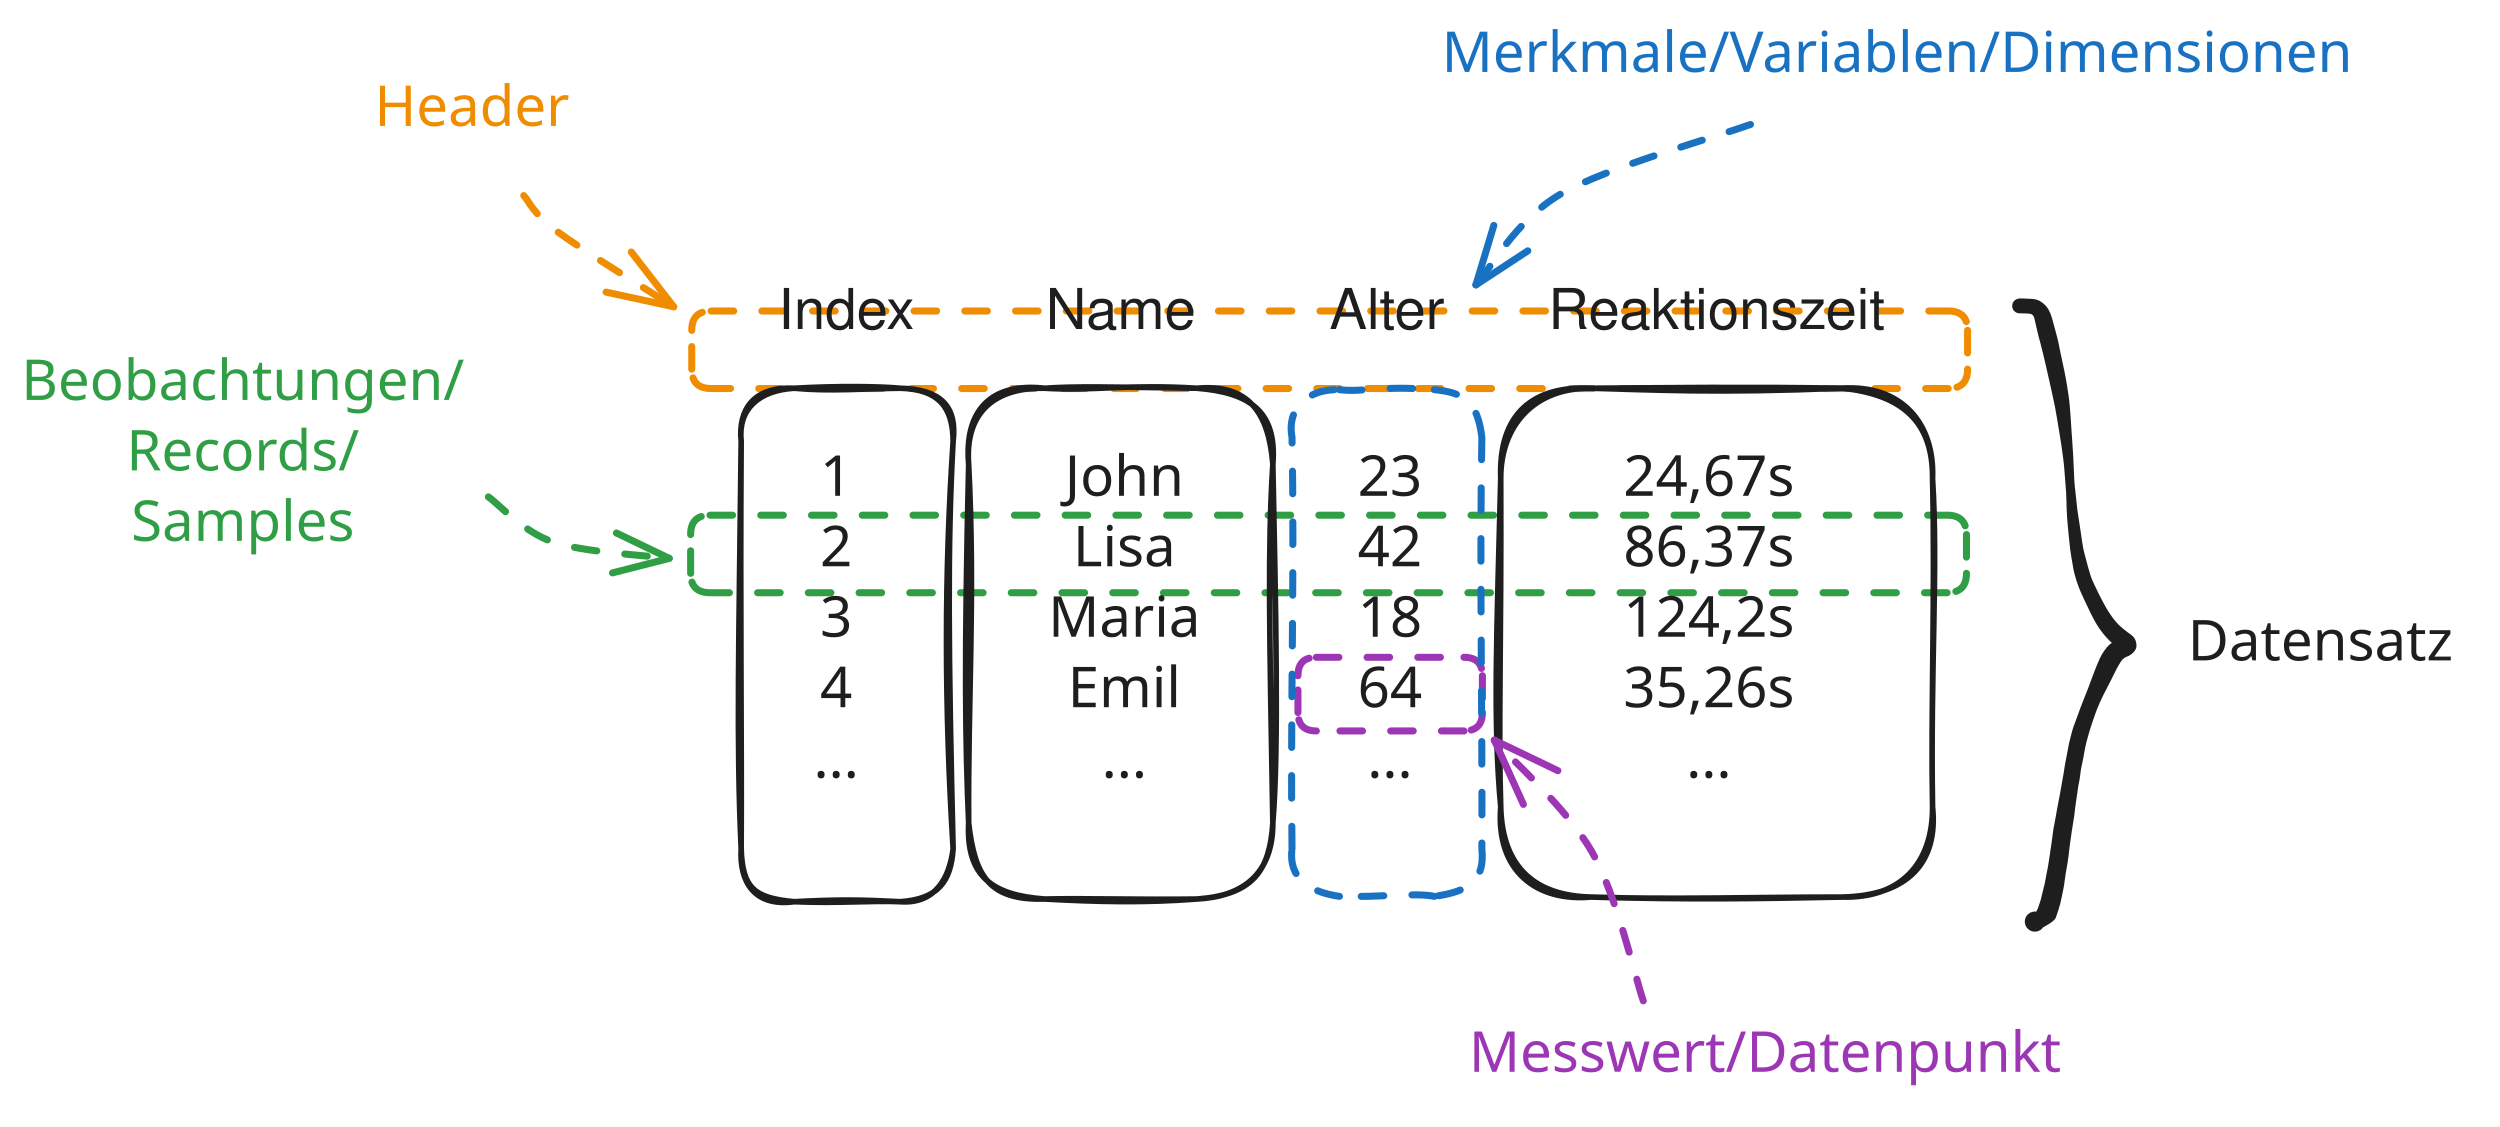
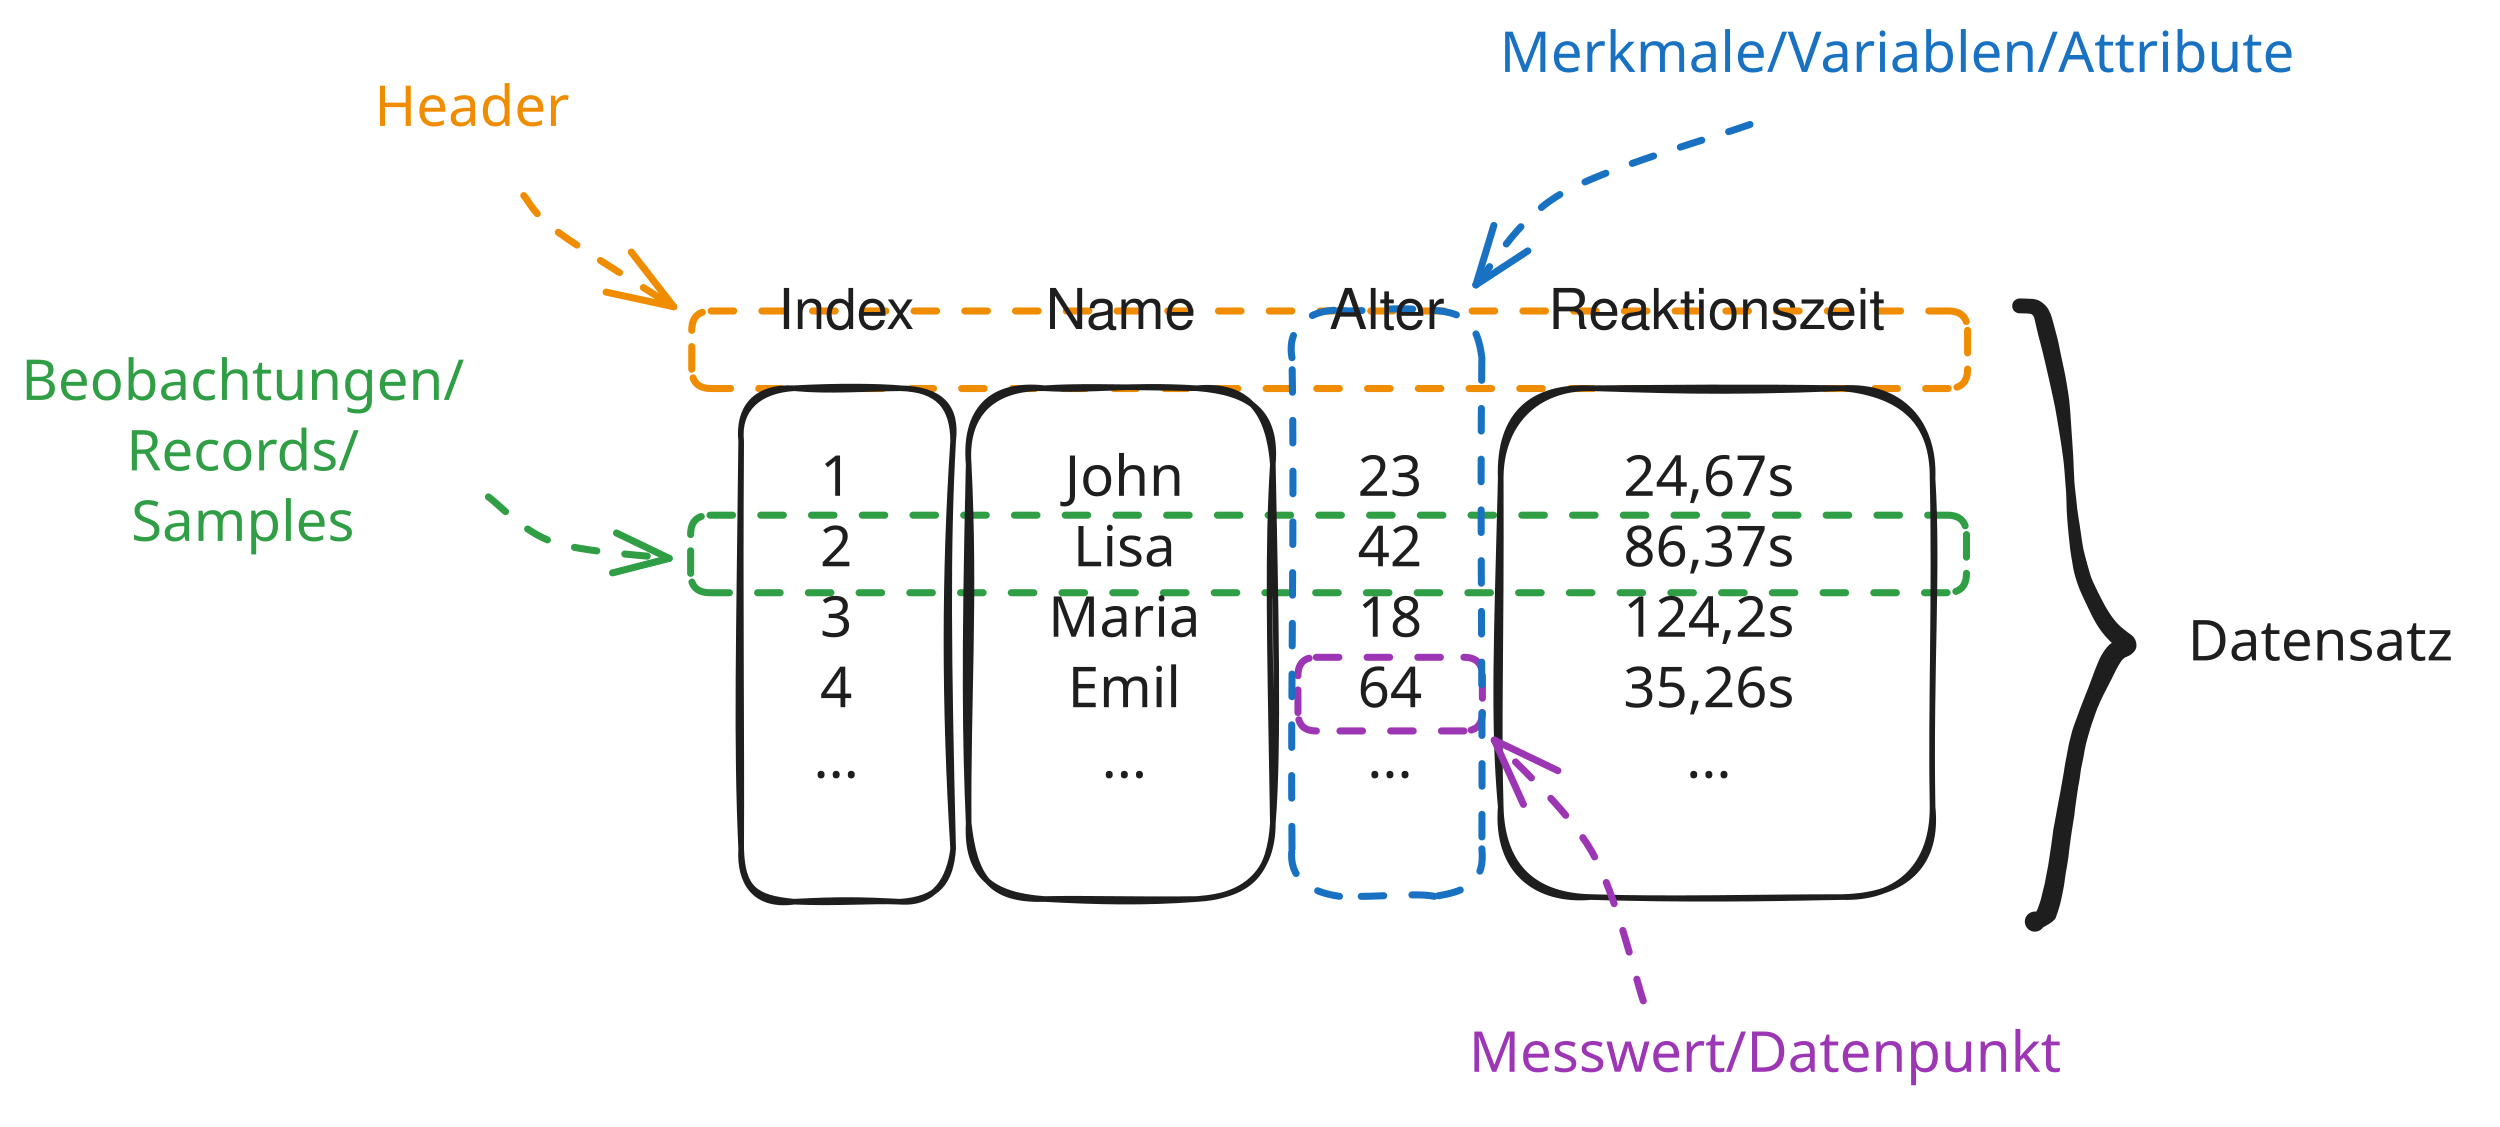
<svg xmlns="http://www.w3.org/2000/svg" version="1.1" viewBox="0 0 886.948 399.723" width="1773.896" height="799.446">
  <defs>
    <style class="style-fonts">
      @font-face {
        font-family: "Virgil";
        src: url("https://excalidraw.com/Virgil.woff2");
      }
      @font-face {
        font-family: "Cascadia";
        src: url("https://excalidraw.com/Cascadia.woff2");
      }
      @font-face {
        font-family: "Assistant";
        src: url("https://app.excalidraw.com//dist/excalidraw-assets/Assistant-Regular.woff2");
      }
    </style>
  </defs>
  <rect x="0" y="0" width="886.948" height="399.723" fill="#ffffff" />
  <g stroke-linecap="round" transform="translate(245.4196 110.3287) rotate(0 226.3199 13.75427)">
    <path d="M6.88 0 C166.61 0, 326.34 0, 445.76 0 C450.35 0, 452.64 2.29, 452.64 6.88 C452.64 10.21, 452.64 13.55, 452.64 20.63 C452.64 25.22, 450.35 27.51, 445.76 27.51 C301.73 27.51, 157.7 27.51, 6.88 27.51 C2.29 27.51, 0 25.22, 0 20.63 C0 17.48, 0 14.34, 0 6.88 C0 2.29, 2.29 0, 6.88 0" stroke="none" stroke-width="0" fill="#ffffff" />
    <path d="M6.88 0 C159.01 0, 311.14 0, 445.76 0 M445.76 0 C450.35 0, 452.64 2.29, 452.64 6.88 M452.64 6.88 C452.64 11.61, 452.64 16.35, 452.64 20.63 M452.64 20.63 C452.64 25.22, 450.35 27.51, 445.76 27.51 M445.76 27.51 C348.1 27.51, 250.44 27.51, 6.88 27.51 M6.88 27.51 C2.29 27.51, 0 25.22, 0 20.63 M0 20.63 C0 16.94, 0 13.25, 0 6.88 M0 6.88 C0 2.29, 2.29 0, 6.88 0" stroke="#f08c00" stroke-width="2.5" fill="none" stroke-dasharray="8 10" />
  </g>
  <g stroke-linecap="round" transform="translate(245.0217 182.775) rotate(0 226.3199 13.75427)">
    <path d="M6.88 0 C127.56 0, 248.23 0, 445.76 0 C450.35 0, 452.64 2.29, 452.64 6.88 C452.64 9.8, 452.64 12.73, 452.64 20.63 C452.64 25.22, 450.35 27.51, 445.76 27.51 C303.3 27.51, 160.84 27.51, 6.88 27.51 C2.29 27.51, 0 25.22, 0 20.63 C0 15.47, 0 10.31, 0 6.88 C0 2.29, 2.29 0, 6.88 0" stroke="none" stroke-width="0" fill="#ffffff" />
    <path d="M6.88 0 C101.43 0, 195.98 0, 445.76 0 M445.76 0 C450.35 0, 452.64 2.29, 452.64 6.88 M452.64 6.88 C452.64 11.85, 452.64 16.82, 452.64 20.63 M452.64 20.63 C452.64 25.22, 450.35 27.51, 445.76 27.51 M445.76 27.51 C272.46 27.51, 99.16 27.51, 6.88 27.51 M6.88 27.51 C2.29 27.51, 0 25.22, 0 20.63 M0 20.63 C0 15.35, 0 10.06, 0 6.88 M0 6.88 C0 2.29, 2.29 0, 6.88 0" stroke="#2f9e44" stroke-width="2.5" fill="none" stroke-dasharray="8 10" />
  </g>
  <g stroke-linecap="round" transform="translate(460.4834 233.1941) rotate(0 32.71818 13.06307)">
    <path d="M6.53 0 C23.91 0, 41.28 0, 58.9 0 C63.26 0, 65.44 2.18, 65.44 6.53 C65.44 9.98, 65.44 13.42, 65.44 19.59 C65.44 23.95, 63.26 26.13, 58.9 26.13 C43.19 26.13, 27.48 26.13, 6.53 26.13 C2.18 26.13, 0 23.95, 0 19.59 C0 15.14, 0 10.68, 0 6.53 C0 2.18, 2.18 0, 6.53 0" stroke="none" stroke-width="0" fill="#ffffff" />
    <path d="M6.53 0 C25.46 0, 44.39 0, 58.9 0 M58.9 0 C63.26 0, 65.44 2.18, 65.44 6.53 M65.44 6.53 C65.44 9.86, 65.44 13.18, 65.44 19.59 M65.44 19.59 C65.44 23.95, 63.26 26.13, 58.9 26.13 M58.9 26.13 C42.05 26.13, 25.2 26.13, 6.53 26.13 M6.53 26.13 C2.18 26.13, 0 23.95, 0 19.59 M0 19.59 C0 16.5, 0 13.41, 0 6.53 M0 6.53 C0 2.18, 2.18 0, 6.53 0" stroke="#9c36b5" stroke-width="2.5" fill="none" stroke-dasharray="8 10" />
  </g>
  <g stroke-linecap="round" transform="translate(262.9504 137.738) rotate(0 37.60114 91.08508)">
    <path d="M18.8 0 C31.33 1.18, 44.67 0.1, 56.4 0 M18.8 0 C34.31 -0.88, 49.25 -0.67, 56.4 0 M56.4 0 C70.06 0.33, 75.12 6.7, 75.2 18.8 M56.4 0 C70.73 0.33, 76.69 6.33, 75.2 18.8 M75.2 18.8 C72.04 66.29, 72.07 112.58, 75.2 163.37 M75.2 18.8 C73.13 55.96, 73.55 94.58, 75.2 163.37 M75.2 163.37 C74.42 175.06, 69.89 181.24, 56.4 182.17 M75.2 163.37 C73.95 173.66, 68.91 183.11, 56.4 182.17 M56.4 182.17 C42.86 181.46, 34.35 181.33, 18.8 182.17 M56.4 182.17 C45.66 181.71, 35.02 182.84, 18.8 182.17 M18.8 182.17 C4.72 180.85, 0.46 177.49, 0 163.37 M18.8 182.17 C4.76 184.07, -0.72 175.29, 0 163.37 M0 163.37 C-1.76 125.28, -0.77 89.9, 0 18.8 M0 163.37 C0.22 123.04, -0.42 80.92, 0 18.8 M0 18.8 C-1.22 7.24, 6.45 0.75, 18.8 0 M0 18.8 C-1.14 7.38, 4.56 -0.66, 18.8 0" stroke="#1e1e1e" stroke-width="2" fill="none" />
  </g>
  <g stroke-linecap="round" transform="translate(343.66 137.738) rotate(0 53.96023 90.60924)">
    <path d="M26.98 0 C44 1.05, 56.07 -1.51, 80.94 0 M26.98 0 C37.73 -0.73, 49.35 -0.47, 80.94 0 M80.94 0 C100.05 1.5, 109.44 8.46, 107.92 26.98 M80.94 0 C99.37 -1.68, 106.49 8.76, 107.92 26.98 M107.92 26.98 C108.92 76.66, 110.09 127.86, 107.92 154.24 M107.92 26.98 C106.04 56.82, 106.73 86.2, 107.92 154.24 M107.92 154.24 C106.82 171.33, 100.79 179.76, 80.94 181.22 M107.92 154.24 C107.93 172.17, 97.47 180.42, 80.94 181.22 M80.94 181.22 C62.69 182.63, 45.53 182.24, 26.98 181.22 M80.94 181.22 C61.1 181.52, 41.33 180.89, 26.98 181.22 M26.98 181.22 C8.49 179.91, -0.95 173.28, 0 154.24 M26.98 181.22 C7.5 181.77, 2.17 173.49, 0 154.24 M0 154.24 C-0.32 111.39, 2.38 73.93, 0 26.98 M0 154.24 C-1.22 126.09, -1.65 97.05, 0 26.98 M0 26.98 C-1.49 7.35, 10.66 -0.4, 26.98 0 M0 26.98 C-1.61 8.56, 7.22 -2.22, 26.98 0" stroke="#1e1e1e" stroke-width="2" fill="none" />
  </g>
-   <g stroke-linecap="round" transform="translate(458.3751 138.2549) rotate(0 33.6816 89.87292)">
-     <path d="M16.84 0 C25.9 1.01, 30.04 -1.55, 50.52 0 M50.52 0 C61.3 1.07, 65.71 4.19, 67.36 16.84 M67.36 16.84 C66.5 64.45, 67.59 113.87, 67.36 162.91 M67.36 162.91 C68.51 174.18, 62.75 178.05, 50.52 179.75 M50.52 179.75 C43.54 178.38, 31.91 180.14, 16.84 179.75 M16.84 179.75 C6.18 178.22, -1.33 173.4, 0 162.91 M0 162.91 C-0.6 113.83, 0.95 64.28, 0 16.84 M0 16.84 C-1.98 5.99, 6.28 -0.39, 16.84 0" stroke="#1971c2" stroke-width="2.5" fill="none" stroke-dasharray="8 10" />
+   <g stroke-linecap="round" transform="translate(458.3751 110.0777) rotate(0 33.6816 103.9615)">
+     <path d="M16.84 0 C25.9 1.01, 30.04 -1.55, 50.52 0 M50.52 0 C61.3 1.07, 65.71 4.19, 67.36 16.84 M67.36 16.84 C66.61 73.77, 67.69 132.49, 67.36 191.08 M67.36 191.08 C68.51 202.36, 62.75 206.23, 50.52 207.92 M50.52 207.92 C43.54 206.56, 31.91 208.31, 16.84 207.92 M16.84 207.92 C6.18 206.4, -1.33 201.58, 0 191.08 M0 191.08 C-0.55 132.58, 1 73.61, 0 16.84 M0 16.84 C-1.98 5.99, 6.28 -0.39, 16.84 0" stroke="#1971c2" stroke-width="2.5" fill="none" stroke-dasharray="8 10" />
  </g>
  <g stroke-linecap="round" transform="translate(532.4293 137.738) rotate(0 76.5996 90.25851)">
    <path d="M32 0 C53.91 0.56, 75.71 1.86, 121.2 0 M32 0 C59.16 -0.16, 86.07 -0.58, 121.2 0 M121.2 0 C142.06 -1.4, 154.03 12.35, 153.2 32 M121.2 0 C142.8 2.29, 153.37 12.13, 153.2 32 M153.2 32 C155.2 64.25, 152.39 99.74, 153.2 148.52 M153.2 32 C154.16 73.21, 152.53 115.47, 153.2 148.52 M153.2 148.52 C153.32 168.91, 141.55 181.07, 121.2 180.52 M153.2 148.52 C155.23 168.06, 144.76 179.99, 121.2 180.52 M121.2 180.52 C90.35 180.53, 59.13 181.45, 32 180.52 M121.2 180.52 C92.61 181.13, 65.34 181.49, 32 180.52 M32 180.52 C12.59 180.08, 0.53 170.45, 0 148.52 M32 180.52 C12.84 182.23, -1.84 171.47, 0 148.52 M0 148.52 C-2.78 118.24, -1.38 87.1, 0 32 M0 148.52 C-0.89 120.19, 0.24 91.28, 0 32 M0 32 C-0.86 8.84, 11.56 -0.92, 32 0 M0 32 C-0.04 12.95, 12.19 -0.26, 32 0" stroke="#1e1e1e" stroke-width="2" fill="none" />
  </g>
  <g transform="translate(276.0886 111.5738) rotate(0 24.46289 11.5)">
    <text x="0" y="0" font-family="Helvetica, Segoe UI Emoji" font-size="20px" fill="#1e1e1e" text-anchor="start" style="white-space: pre;" direction="ltr" dominant-baseline="text-before-edge">Index</text>
  </g>
  <g transform="translate(288.4331 160.3692) rotate(0 8.219994 62.5)">
    <text x="8.22" y="0" font-family="Virgil, Segoe UI Emoji" font-size="20px" fill="#1e1e1e" text-anchor="middle" style="white-space: pre;" direction="ltr" dominant-baseline="text-before-edge">1</text>
    <text x="8.22" y="25" font-family="Virgil, Segoe UI Emoji" font-size="20px" fill="#1e1e1e" text-anchor="middle" style="white-space: pre;" direction="ltr" dominant-baseline="text-before-edge">2</text>
    <text x="8.22" y="50" font-family="Virgil, Segoe UI Emoji" font-size="20px" fill="#1e1e1e" text-anchor="middle" style="white-space: pre;" direction="ltr" dominant-baseline="text-before-edge">3</text>
    <text x="8.22" y="75" font-family="Virgil, Segoe UI Emoji" font-size="20px" fill="#1e1e1e" text-anchor="middle" style="white-space: pre;" direction="ltr" dominant-baseline="text-before-edge">4</text>
    <text x="8.22" y="100" font-family="Virgil, Segoe UI Emoji" font-size="20px" fill="#1e1e1e" text-anchor="middle" style="white-space: pre;" direction="ltr" dominant-baseline="text-before-edge">...</text>
  </g>
  <g transform="translate(370.9454 111.5738) rotate(0 26.6748 11.5)">
    <text x="26.675" y="0" font-family="Helvetica, Segoe UI Emoji" font-size="20px" fill="#1e1e1e" text-anchor="middle" style="white-space: pre;" direction="ltr" dominant-baseline="text-before-edge">Name</text>
  </g>
  <g transform="translate(371.399 160.3692) rotate(0 27.48998 62.5)">
    <text x="27.49" y="0" font-family="Virgil, Segoe UI Emoji" font-size="20px" fill="#1e1e1e" text-anchor="middle" style="white-space: pre;" direction="ltr" dominant-baseline="text-before-edge">John</text>
    <text x="27.49" y="25" font-family="Virgil, Segoe UI Emoji" font-size="20px" fill="#1e1e1e" text-anchor="middle" style="white-space: pre;" direction="ltr" dominant-baseline="text-before-edge">Lisa</text>
    <text x="27.49" y="50" font-family="Virgil, Segoe UI Emoji" font-size="20px" fill="#1e1e1e" text-anchor="middle" style="white-space: pre;" direction="ltr" dominant-baseline="text-before-edge">Maria</text>
    <text x="27.49" y="75" font-family="Virgil, Segoe UI Emoji" font-size="20px" fill="#1e1e1e" text-anchor="middle" style="white-space: pre;" direction="ltr" dominant-baseline="text-before-edge">Emil</text>
    <text x="27.49" y="100" font-family="Virgil, Segoe UI Emoji" font-size="20px" fill="#1e1e1e" text-anchor="middle" style="white-space: pre;" direction="ltr" dominant-baseline="text-before-edge">...</text>
  </g>
  <g transform="translate(471.4952 111.5738) rotate(0 20.56152 11.5)">
    <text x="20.562" y="0" font-family="Helvetica, Segoe UI Emoji" font-size="20px" fill="#1e1e1e" text-anchor="middle" style="white-space: pre;" direction="ltr" dominant-baseline="text-before-edge">Alter</text>
  </g>
  <g transform="translate(479.1854 160.3692) rotate(0 13.92999 62.5)">
    <text x="13.93" y="0" font-family="Virgil, Segoe UI Emoji" font-size="20px" fill="#1e1e1e" text-anchor="middle" style="white-space: pre;" direction="ltr" dominant-baseline="text-before-edge">23</text>
    <text x="13.93" y="25" font-family="Virgil, Segoe UI Emoji" font-size="20px" fill="#1e1e1e" text-anchor="middle" style="white-space: pre;" direction="ltr" dominant-baseline="text-before-edge">42</text>
    <text x="13.93" y="50" font-family="Virgil, Segoe UI Emoji" font-size="20px" fill="#1e1e1e" text-anchor="middle" style="white-space: pre;" direction="ltr" dominant-baseline="text-before-edge">18</text>
    <text x="13.93" y="75" font-family="Virgil, Segoe UI Emoji" font-size="20px" fill="#1e1e1e" text-anchor="middle" style="white-space: pre;" direction="ltr" dominant-baseline="text-before-edge">64</text>
    <text x="13.93" y="100" font-family="Virgil, Segoe UI Emoji" font-size="20px" fill="#1e1e1e" text-anchor="middle" style="white-space: pre;" direction="ltr" dominant-baseline="text-before-edge">...</text>
  </g>
  <g transform="translate(548.9996 111.5738) rotate(0 60.0293 11.5)">
    <text x="60.029" y="0" font-family="Helvetica, Segoe UI Emoji" font-size="20px" fill="#1e1e1e" text-anchor="middle" style="white-space: pre;" direction="ltr" dominant-baseline="text-before-edge">Reaktionszeit</text>
  </g>
  <g transform="translate(571.7572 160.3692) rotate(0 34.50997 62.5)">
    <text x="34.51" y="0" font-family="Virgil, Segoe UI Emoji" font-size="20px" fill="#1e1e1e" text-anchor="middle" style="white-space: pre;" direction="ltr" dominant-baseline="text-before-edge">24,67s</text>
    <text x="34.51" y="25" font-family="Virgil, Segoe UI Emoji" font-size="20px" fill="#1e1e1e" text-anchor="middle" style="white-space: pre;" direction="ltr" dominant-baseline="text-before-edge">86,37s</text>
    <text x="34.51" y="50" font-family="Virgil, Segoe UI Emoji" font-size="20px" fill="#1e1e1e" text-anchor="middle" style="white-space: pre;" direction="ltr" dominant-baseline="text-before-edge">124,2s</text>
    <text x="34.51" y="75" font-family="Virgil, Segoe UI Emoji" font-size="20px" fill="#1e1e1e" text-anchor="middle" style="white-space: pre;" direction="ltr" dominant-baseline="text-before-edge">35,26s</text>
    <text x="34.51" y="100" font-family="Virgil, Segoe UI Emoji" font-size="20px" fill="#1e1e1e" text-anchor="middle" style="white-space: pre;" direction="ltr" dominant-baseline="text-before-edge">...</text>
  </g>
  <g transform="translate(10 126.376) rotate(0 76.13994 50)">
    <text x="76.14" y="0" font-family="Virgil, Segoe UI Emoji" font-size="20px" fill="#2f9e44" text-anchor="middle" style="white-space: pre;" direction="ltr" dominant-baseline="text-before-edge">Beobachtungen/</text>
    <text x="76.14" y="25" font-family="Virgil, Segoe UI Emoji" font-size="20px" fill="#2f9e44" text-anchor="middle" style="white-space: pre;" direction="ltr" dominant-baseline="text-before-edge">Records/</text>
    <text x="76.14" y="50" font-family="Virgil, Segoe UI Emoji" font-size="20px" fill="#2f9e44" text-anchor="middle" style="white-space: pre;" direction="ltr" dominant-baseline="text-before-edge">Samples</text>
    <text x="76.14" y="75" font-family="Virgil, Segoe UI Emoji" font-size="20px" fill="#2f9e44" text-anchor="middle" style="white-space: pre;" direction="ltr" dominant-baseline="text-before-edge" />
  </g>
-   <g transform="translate(522.3527 10) rotate(0 150.6799 12.5)">
-     <text x="150.68" y="0" font-family="Virgil, Segoe UI Emoji" font-size="20px" fill="#1971c2" text-anchor="middle" style="white-space: pre;" direction="ltr" dominant-baseline="text-before-edge">Merkmale/Variablen/Dimensionen</text>
+   <g transform="translate(530.5527 10) rotate(0 142.4799 12.5)">
+     <text x="142.48" y="0" font-family="Virgil, Segoe UI Emoji" font-size="20px" fill="#1971c2" text-anchor="middle" style="white-space: pre;" direction="ltr" dominant-baseline="text-before-edge">Merkmale/Variablen/Attribute</text>
  </g>
  <g stroke-linecap="round">
    <g transform="translate(173.2804 176.3005) rotate(0 32.07149 10.89771)">
      <path d="M0 0 C3.84 2.67, 12.33 12.41, 23.02 16.04 C33.71 19.67, 57.29 20.84, 64.14 21.8" stroke="#2f9e44" stroke-width="2.5" fill="none" stroke-dasharray="8 10" />
    </g>
    <g transform="translate(173.2804 176.3005) rotate(0 32.07149 10.89771)">
      <path d="M44.03 26.94 C51.87 24.93, 59.71 22.93, 64.14 21.8" stroke="#2f9e44" stroke-width="2.5" fill="none" />
    </g>
    <g transform="translate(173.2804 176.3005) rotate(0 32.07149 10.89771)">
      <path d="M45.43 12.8 C52.72 16.31, 60.01 19.81, 64.14 21.8" stroke="#2f9e44" stroke-width="2.5" fill="none" />
    </g>
  </g>
  <mask />
  <g stroke-linecap="round">
-     <g transform="translate(621.0362 44.17032) rotate(0 -48.70882 28.45094)">
-       <path d="M0 0 C-11.23 4.12, -51.14 15.21, -67.38 24.69 C-83.61 34.18, -92.41 51.53, -97.42 56.9" stroke="#1971c2" stroke-width="2.5" fill="none" stroke-dasharray="8 10" />
+     <g transform="translate(620.8659 44.17032) rotate(0 -48.62367 28.45094)">
+       <path d="M0 0 C-11.2 4.12, -51 15.21, -67.21 24.69 C-83.42 34.18, -92.24 51.53, -97.25 56.9" stroke="#1971c2" stroke-width="2.5" fill="none" stroke-dasharray="8 10" />
    </g>
-     <g transform="translate(621.0362 44.17032) rotate(0 -48.70882 28.45094)">
-       <path d="M-91.06 35.82 C-92.54 40.7, -94.01 45.58, -97.42 56.9" stroke="#1971c2" stroke-width="2.5" fill="none" />
+     <g transform="translate(620.8659 44.17032) rotate(0 -48.62367 28.45094)">
+       <path d="M-90.88 35.82 C-92.36 40.7, -93.83 45.58, -97.25 56.9" stroke="#1971c2" stroke-width="2.5" fill="none" />
    </g>
-     <g transform="translate(621.0362 44.17032) rotate(0 -48.70882 28.45094)">
-       <path d="M-79 44.83 C-83.26 47.63, -87.53 50.42, -97.42 56.9" stroke="#1971c2" stroke-width="2.5" fill="none" />
+     <g transform="translate(620.8659 44.17032) rotate(0 -48.62367 28.45094)">
+       <path d="M-78.82 44.84 C-83.09 47.63, -87.36 50.43, -97.25 56.9" stroke="#1971c2" stroke-width="2.5" fill="none" />
    </g>
  </g>
  <mask />
  <g transform="translate(134.3414 29.14851) rotate(0 33.10997 12.5)">
    <text x="33.11" y="0" font-family="Virgil, Segoe UI Emoji" font-size="20px" fill="#f08c00" text-anchor="middle" style="white-space: pre;" direction="ltr" dominant-baseline="text-before-edge">Header</text>
  </g>
  <g stroke-linecap="round">
    <g transform="translate(185.8198 69.3899) rotate(0 26.60024 19.71869)">
      <path d="M0 0 C1.99 2.14, 3.1 6.24, 11.96 12.81 C20.83 19.39, 46.33 35, 53.2 39.44" stroke="#f08c00" stroke-width="2.5" fill="none" stroke-dasharray="8 10" />
    </g>
    <g transform="translate(185.8198 69.3899) rotate(0 26.60024 19.71869)">
      <path d="M29.21 34.25 C38.66 36.29, 48.1 38.33, 53.2 39.44" stroke="#f08c00" stroke-width="2.5" fill="none" />
    </g>
    <g transform="translate(185.8198 69.3899) rotate(0 26.60024 19.71869)">
      <path d="M38.16 20.04 C44.08 27.68, 50 35.32, 53.2 39.44" stroke="#f08c00" stroke-width="2.5" fill="none" />
    </g>
  </g>
  <mask />
  <g transform="translate(519.627 364.7232) rotate(0 106.5599 12.5)">
    <text x="106.56" y="0" font-family="Virgil, Segoe UI Emoji" font-size="20px" fill="#9c36b5" text-anchor="middle" style="white-space: pre;" direction="ltr" dominant-baseline="text-before-edge">Messwert/Datenpunkt</text>
  </g>
  <g stroke-linecap="round">
    <g transform="translate(583.0036 355.071) rotate(0 -26.42114 -46.23453)">
      <path d="M0 0 C-3.04 -8.82, -9.44 -37.5, -18.25 -52.91 C-27.06 -68.32, -47.08 -85.88, -52.84 -92.47" stroke="#9c36b5" stroke-width="2.5" fill="none" stroke-dasharray="8 10" />
    </g>
    <g transform="translate(583.0036 355.071) rotate(0 -26.42114 -46.23453)">
      <path d="M-30.3 -81.65 C-34.9 -83.86, -39.5 -86.07, -52.84 -92.47" stroke="#9c36b5" stroke-width="2.5" fill="none" />
    </g>
    <g transform="translate(583.0036 355.071) rotate(0 -26.42114 -46.23453)">
      <path d="M-42.53 -69.69 C-44.64 -74.34, -46.74 -78.99, -52.84 -92.47" stroke="#9c36b5" stroke-width="2.5" fill="none" />
    </g>
  </g>
  <mask />
  <g transform="translate(716.5023 108.5401) rotate(0 19.55871 109.2179)" stroke="none">
    <path fill="#1e1e1e" d="M 0,-2.65 Q 0,-2.65 1.37,-2.64 2.74,-2.63 4.61,-2.49 6.48,-2.35 7.99,-1.22 9.50,-0.09 10.30,1.35 11.09,2.80 11.53,4.40 11.97,6.00 12.39,7.55 12.81,9.09 13.30,11.00 13.80,12.91 14.02,14.17 14.25,15.43 14.50,16.54 14.75,17.64 14.97,18.77 15.19,19.89 15.45,20.98 15.71,22.06 15.94,23.33 16.17,24.60 16.43,25.88 16.69,27.16 16.90,28.64 17.11,30.11 17.36,31.64 17.60,33.16 17.77,35.03 17.94,36.90 18.07,38.80 18.19,40.71 18.38,43.51 18.58,46.31 18.74,48.79 18.89,51.27 19.05,53.61 19.20,55.94 19.25,58.09 19.30,60.23 19.44,62.22 19.58,64.20 19.80,65.85 20.01,67.50 20.15,69.08 20.29,70.66 20.47,72.09 20.66,73.52 20.87,74.81 21.08,76.10 21.29,77.48 21.50,78.85 21.70,80.26 21.91,81.66 22.11,83.08 22.31,84.50 22.52,85.64 22.73,86.78 23.27,88.81 23.81,90.84 24.36,92.87 24.92,94.90 25.27,95.94 25.63,96.97 26.49,98.81 27.35,100.66 27.84,101.62 28.32,102.58 28.82,103.56 29.31,104.53 30.11,106.00 30.91,107.48 31.68,108.66 32.44,109.84 33.30,110.97 34.16,112.09 34.95,112.91 35.75,113.72 36.98,114.72 38.22,115.73 39.62,116.71 41.01,117.69 41.39,119.54 41.77,121.39 40.62,122.67 39.46,123.95 38.13,124.40 36.81,124.86 35.91,126.24 35.01,127.62 34.08,129.45 33.15,131.29 32.61,132.42 32.07,133.55 31.23,135.11 30.39,136.68 29.74,138.02 29.10,139.35 28.51,140.62 27.93,141.89 27.52,142.94 27.12,144.00 26.76,145.01 26.41,146.02 25.75,147.93 25.09,149.85 24.60,151.60 24.10,153.35 23.79,154.49 23.48,155.63 23.09,157.66 22.71,159.68 22.54,160.73 22.37,161.78 22.06,163.02 21.76,164.26 21.55,166.09 21.34,167.93 21.07,169.14 20.80,170.36 20.60,171.98 20.41,173.60 20.13,175.19 19.86,176.78 19.72,178.14 19.58,179.50 19.43,180.69 19.27,181.88 18.99,183.43 18.70,184.99 18.52,186.43 18.34,187.88 18.08,189.48 17.82,191.09 17.66,192.63 17.51,194.18 17.34,195.47 17.17,196.76 16.90,198.30 16.62,199.85 16.37,201.35 16.11,202.86 15.96,204.22 15.81,205.57 15.54,206.85 15.27,208.12 15.00,209.51 14.73,210.90 14.45,212.00 14.16,213.10 13.72,214.49 13.28,215.89 12.83,217.08 12.37,218.28 8.91,220.16 5.44,222.04 4.86,221.95 4.29,221.86 3.77,221.59 3.25,221.32 2.85,220.89 2.44,220.47 2.20,219.94 1.95,219.41 1.88,218.83 1.81,218.25 1.94,217.68 2.06,217.11 2.36,216.61 2.66,216.11 3.10,215.73 3.54,215.35 4.09,215.13 4.63,214.91 5.21,214.87 5.79,214.84 6.36,214.99 6.92,215.15 7.41,215.47 7.89,215.80 8.25,216.26 8.60,216.72 8.79,217.28 8.98,217.83 8.99,218.41 8.99,219.00 8.80,219.55 8.62,220.11 8.27,220.57 7.92,221.04 7.44,221.37 6.95,221.70 6.39,221.86 5.83,222.02 5.25,221.99 4.66,221.96 4.12,221.75 3.58,221.53 3.13,221.16 2.68,220.78 2.38,220.28 2.07,219.78 1.95,219.21 1.82,218.64 1.88,218.06 1.94,217.48 2.18,216.95 2.42,216.42 2.82,215.99 3.22,215.57 3.74,215.29 4.25,215.01 4.83,214.92 5.40,214.82 5.40,214.82 5.40,214.82 5.69,214.93 5.98,215.04 6.41,213.92 6.83,212.80 7.24,211.57 7.64,210.34 7.96,208.85 8.27,207.36 8.61,206.19 8.95,205.02 9.11,203.96 9.28,202.90 9.59,201.39 9.90,199.89 10.12,198.67 10.34,197.44 10.53,195.99 10.73,194.53 10.95,193.17 11.18,191.81 11.40,190.14 11.62,188.47 11.82,186.92 12.01,185.38 12.33,183.94 12.64,182.49 12.85,181.09 13.06,179.69 13.32,178.45 13.57,177.22 13.85,175.63 14.12,174.04 14.42,172.65 14.72,171.25 14.86,170.16 15.00,169.08 15.37,167.22 15.74,165.35 15.89,164.12 16.05,162.89 16.48,160.80 16.90,158.71 17.10,157.51 17.30,156.31 17.54,155.20 17.79,154.08 18.08,153.01 18.36,151.94 18.65,150.84 18.94,149.74 19.63,147.93 20.31,146.13 20.68,145.11 21.04,144.09 21.43,143.02 21.83,141.96 22.28,140.79 22.73,139.63 23.25,138.34 23.78,137.04 24.33,135.63 24.88,134.22 25.46,132.58 26.05,130.95 26.52,129.74 26.99,128.54 27.46,127.36 27.94,126.18 28.47,125.04 28.99,123.90 29.95,122.46 30.92,121.01 32.00,120.06 33.08,119.12 34.74,119.15 36.39,119.19 36.67,120.86 36.96,122.53 35.93,121.99 34.90,121.44 34.04,120.72 33.19,120.00 32.17,119.02 31.15,118.03 30.17,116.88 29.20,115.73 28.31,114.44 27.42,113.14 26.67,111.79 25.91,110.43 25.09,108.72 24.27,107.02 23.79,106.01 23.31,105.01 22.84,104.00 22.36,102.98 21.89,101.93 21.42,100.87 20.97,99.74 20.52,98.60 20.20,97.52 19.88,96.43 19.50,95.12 19.13,93.80 18.84,91.83 18.54,89.86 18.30,88.66 18.07,87.46 17.94,86.26 17.81,85.06 17.66,83.63 17.51,82.20 17.37,80.78 17.22,79.36 17.10,77.97 16.97,76.57 16.88,75.22 16.79,73.87 16.71,72.35 16.63,70.83 16.63,69.33 16.62,67.84 16.51,66.14 16.39,64.44 16.22,62.41 16.05,60.39 15.91,58.33 15.76,56.28 15.46,53.97 15.16,51.67 14.80,49.23 14.44,46.80 13.97,44.02 13.51,41.25 13.20,39.42 12.90,37.59 12.58,35.91 12.26,34.23 11.89,32.64 11.51,31.04 11.26,29.75 11.01,28.45 10.67,27.08 10.33,25.72 10.11,24.62 9.89,23.53 9.36,21.31 8.83,19.09 8.30,16.82 7.77,14.54 7.46,13.46 7.16,12.39 6.70,10.64 6.24,8.89 5.95,7.50 5.67,6.11 5.29,4.54 4.92,2.98 3.83,2.80 2.74,2.63 1.37,2.64 0,2.65 -0.31,2.61 -0.63,2.57 -0.93,2.46 -1.23,2.35 -1.49,2.16 -1.76,1.98 -1.97,1.74 -2.18,1.50 -2.33,1.22 -2.48,0.94 -2.55,0.63 -2.63,0.31 -2.63,-0.00 -2.63,-0.32 -2.55,-0.63 -2.48,-0.94 -2.33,-1.22 -2.18,-1.50 -1.97,-1.74 -1.76,-1.98 -1.49,-2.16 -1.23,-2.35 -0.93,-2.46 -0.63,-2.57 -0.31,-2.61 0.00,-2.65 0.00,-2.65 L 0,-2.65 Z" />
  </g>
  <g transform="translate(769.488 218.7794) rotate(0 53.72996 12.5)">
    <text x="53.73" y="0" font-family="Virgil, Segoe UI Emoji" font-size="20px" fill="#1e1e1e" text-anchor="middle" style="white-space: pre;" direction="ltr" dominant-baseline="text-before-edge">Datensatz</text>
  </g>
</svg>
